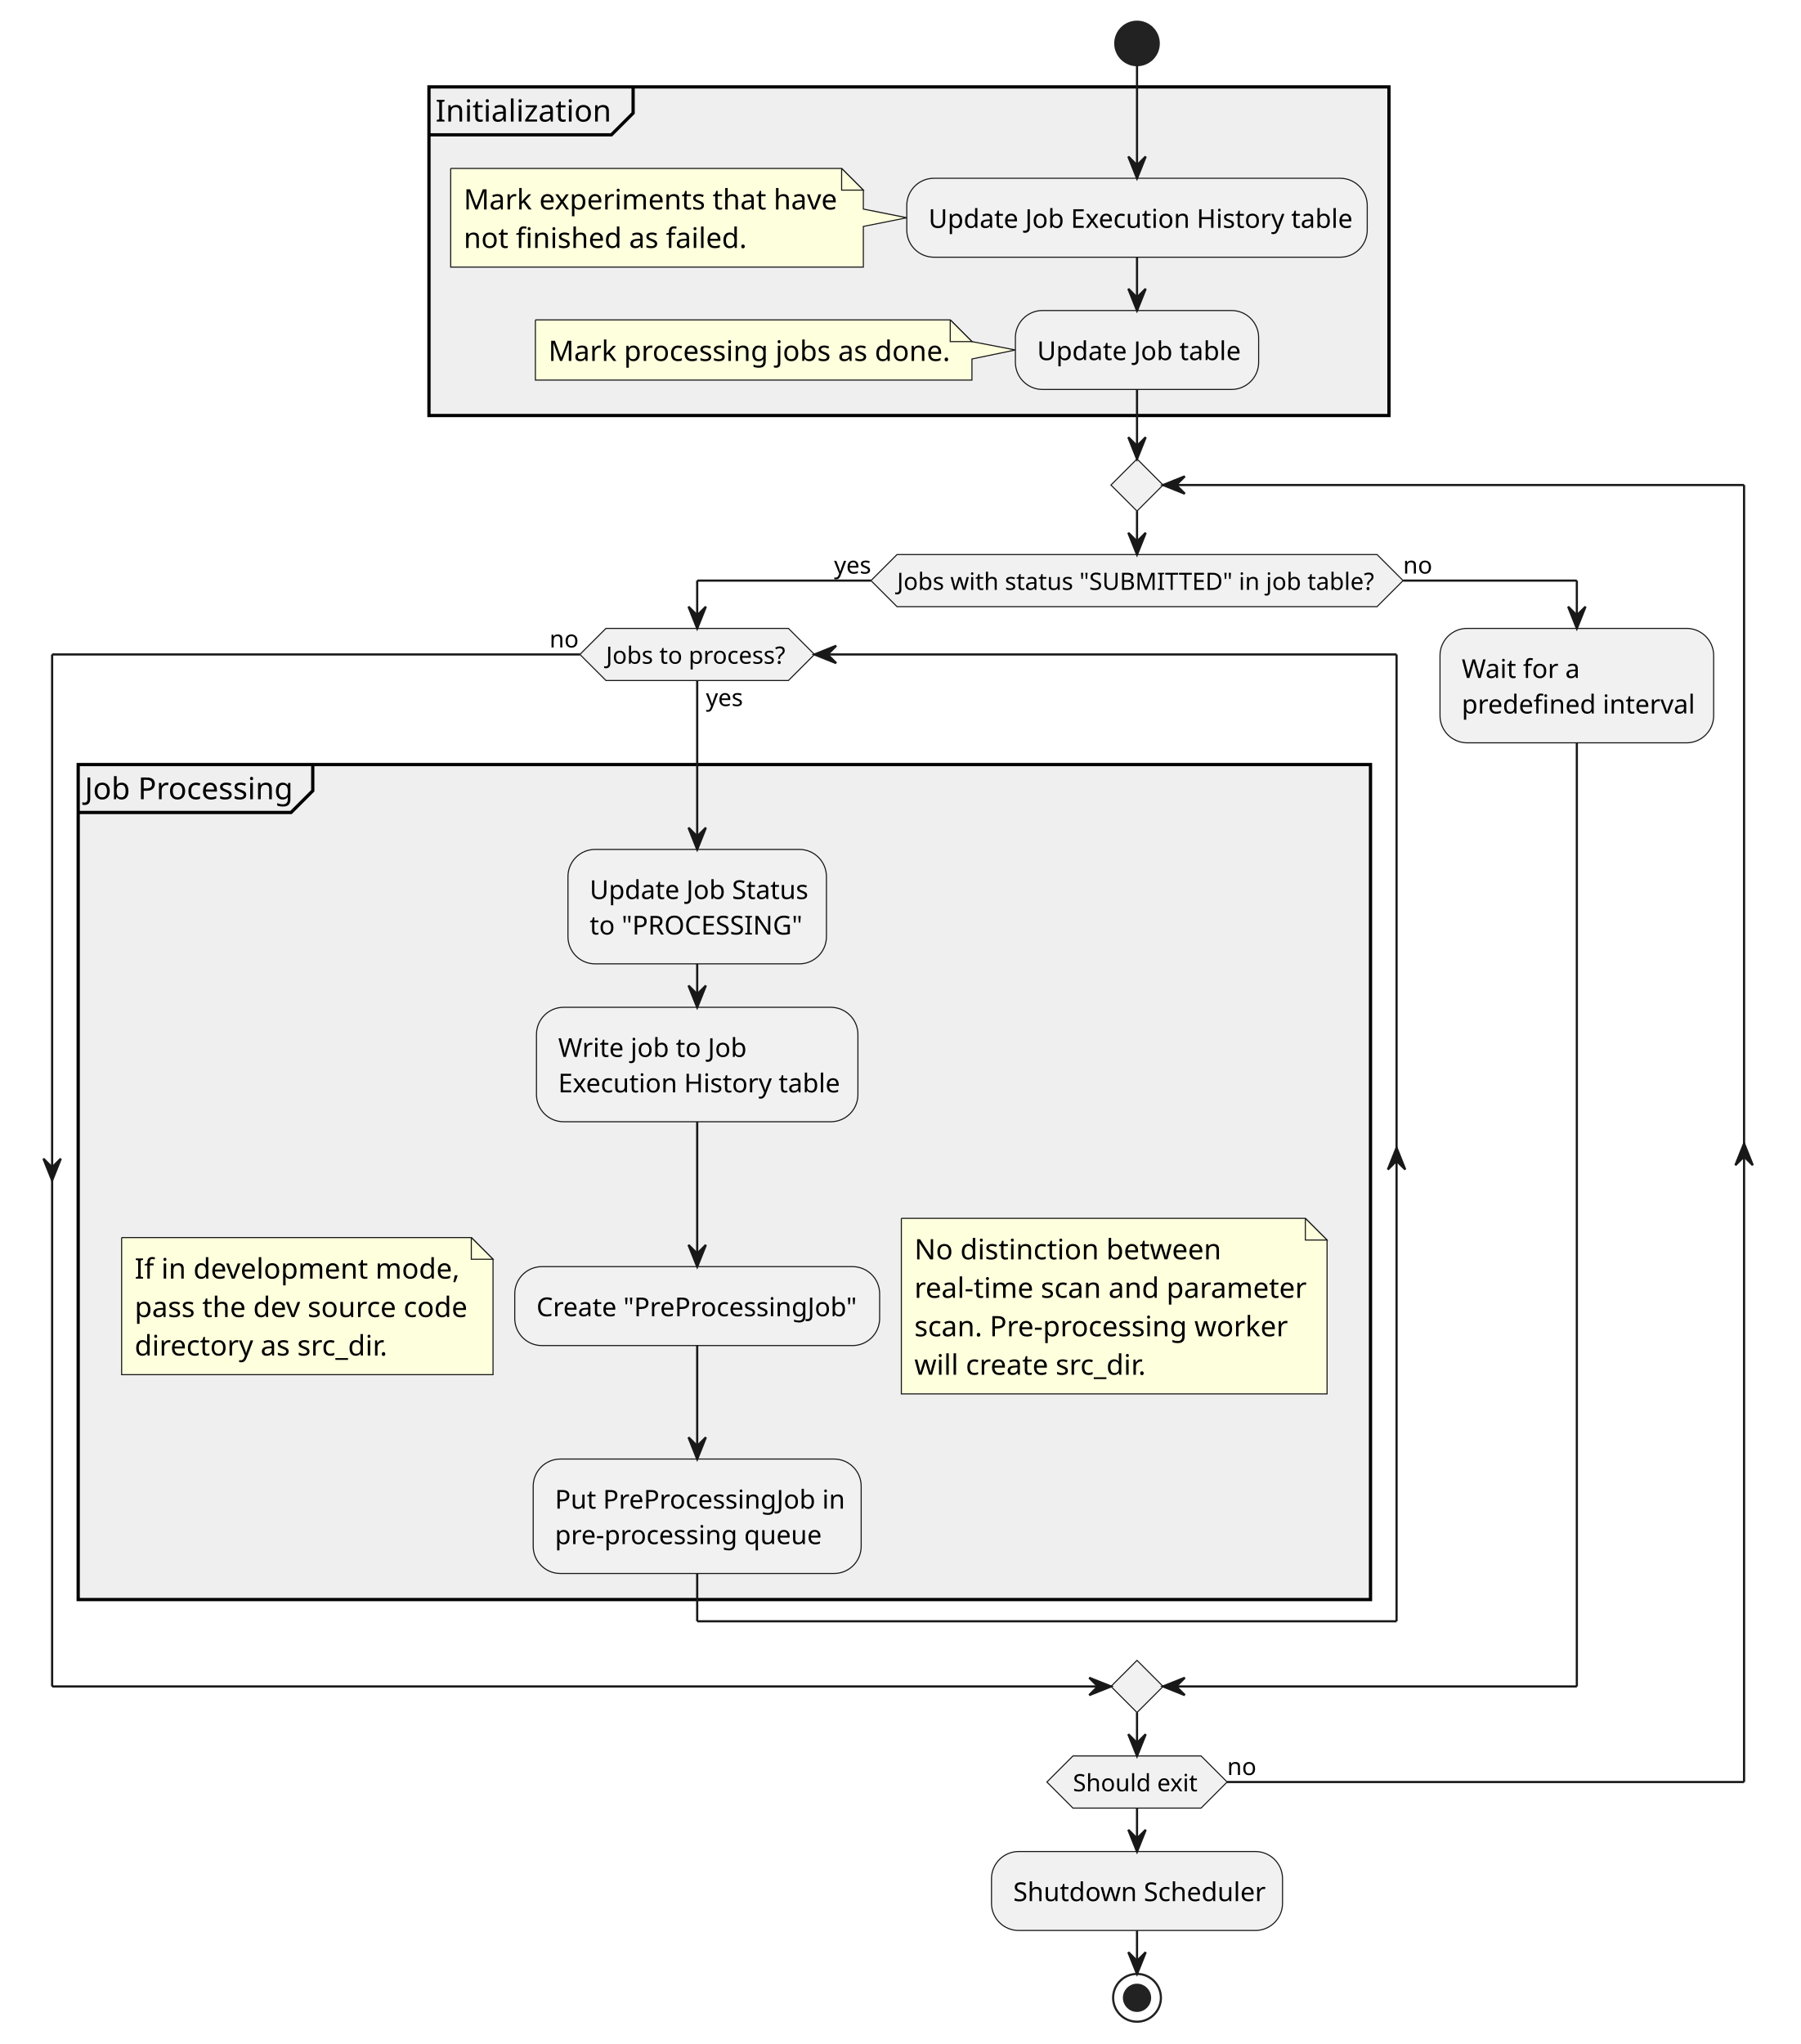
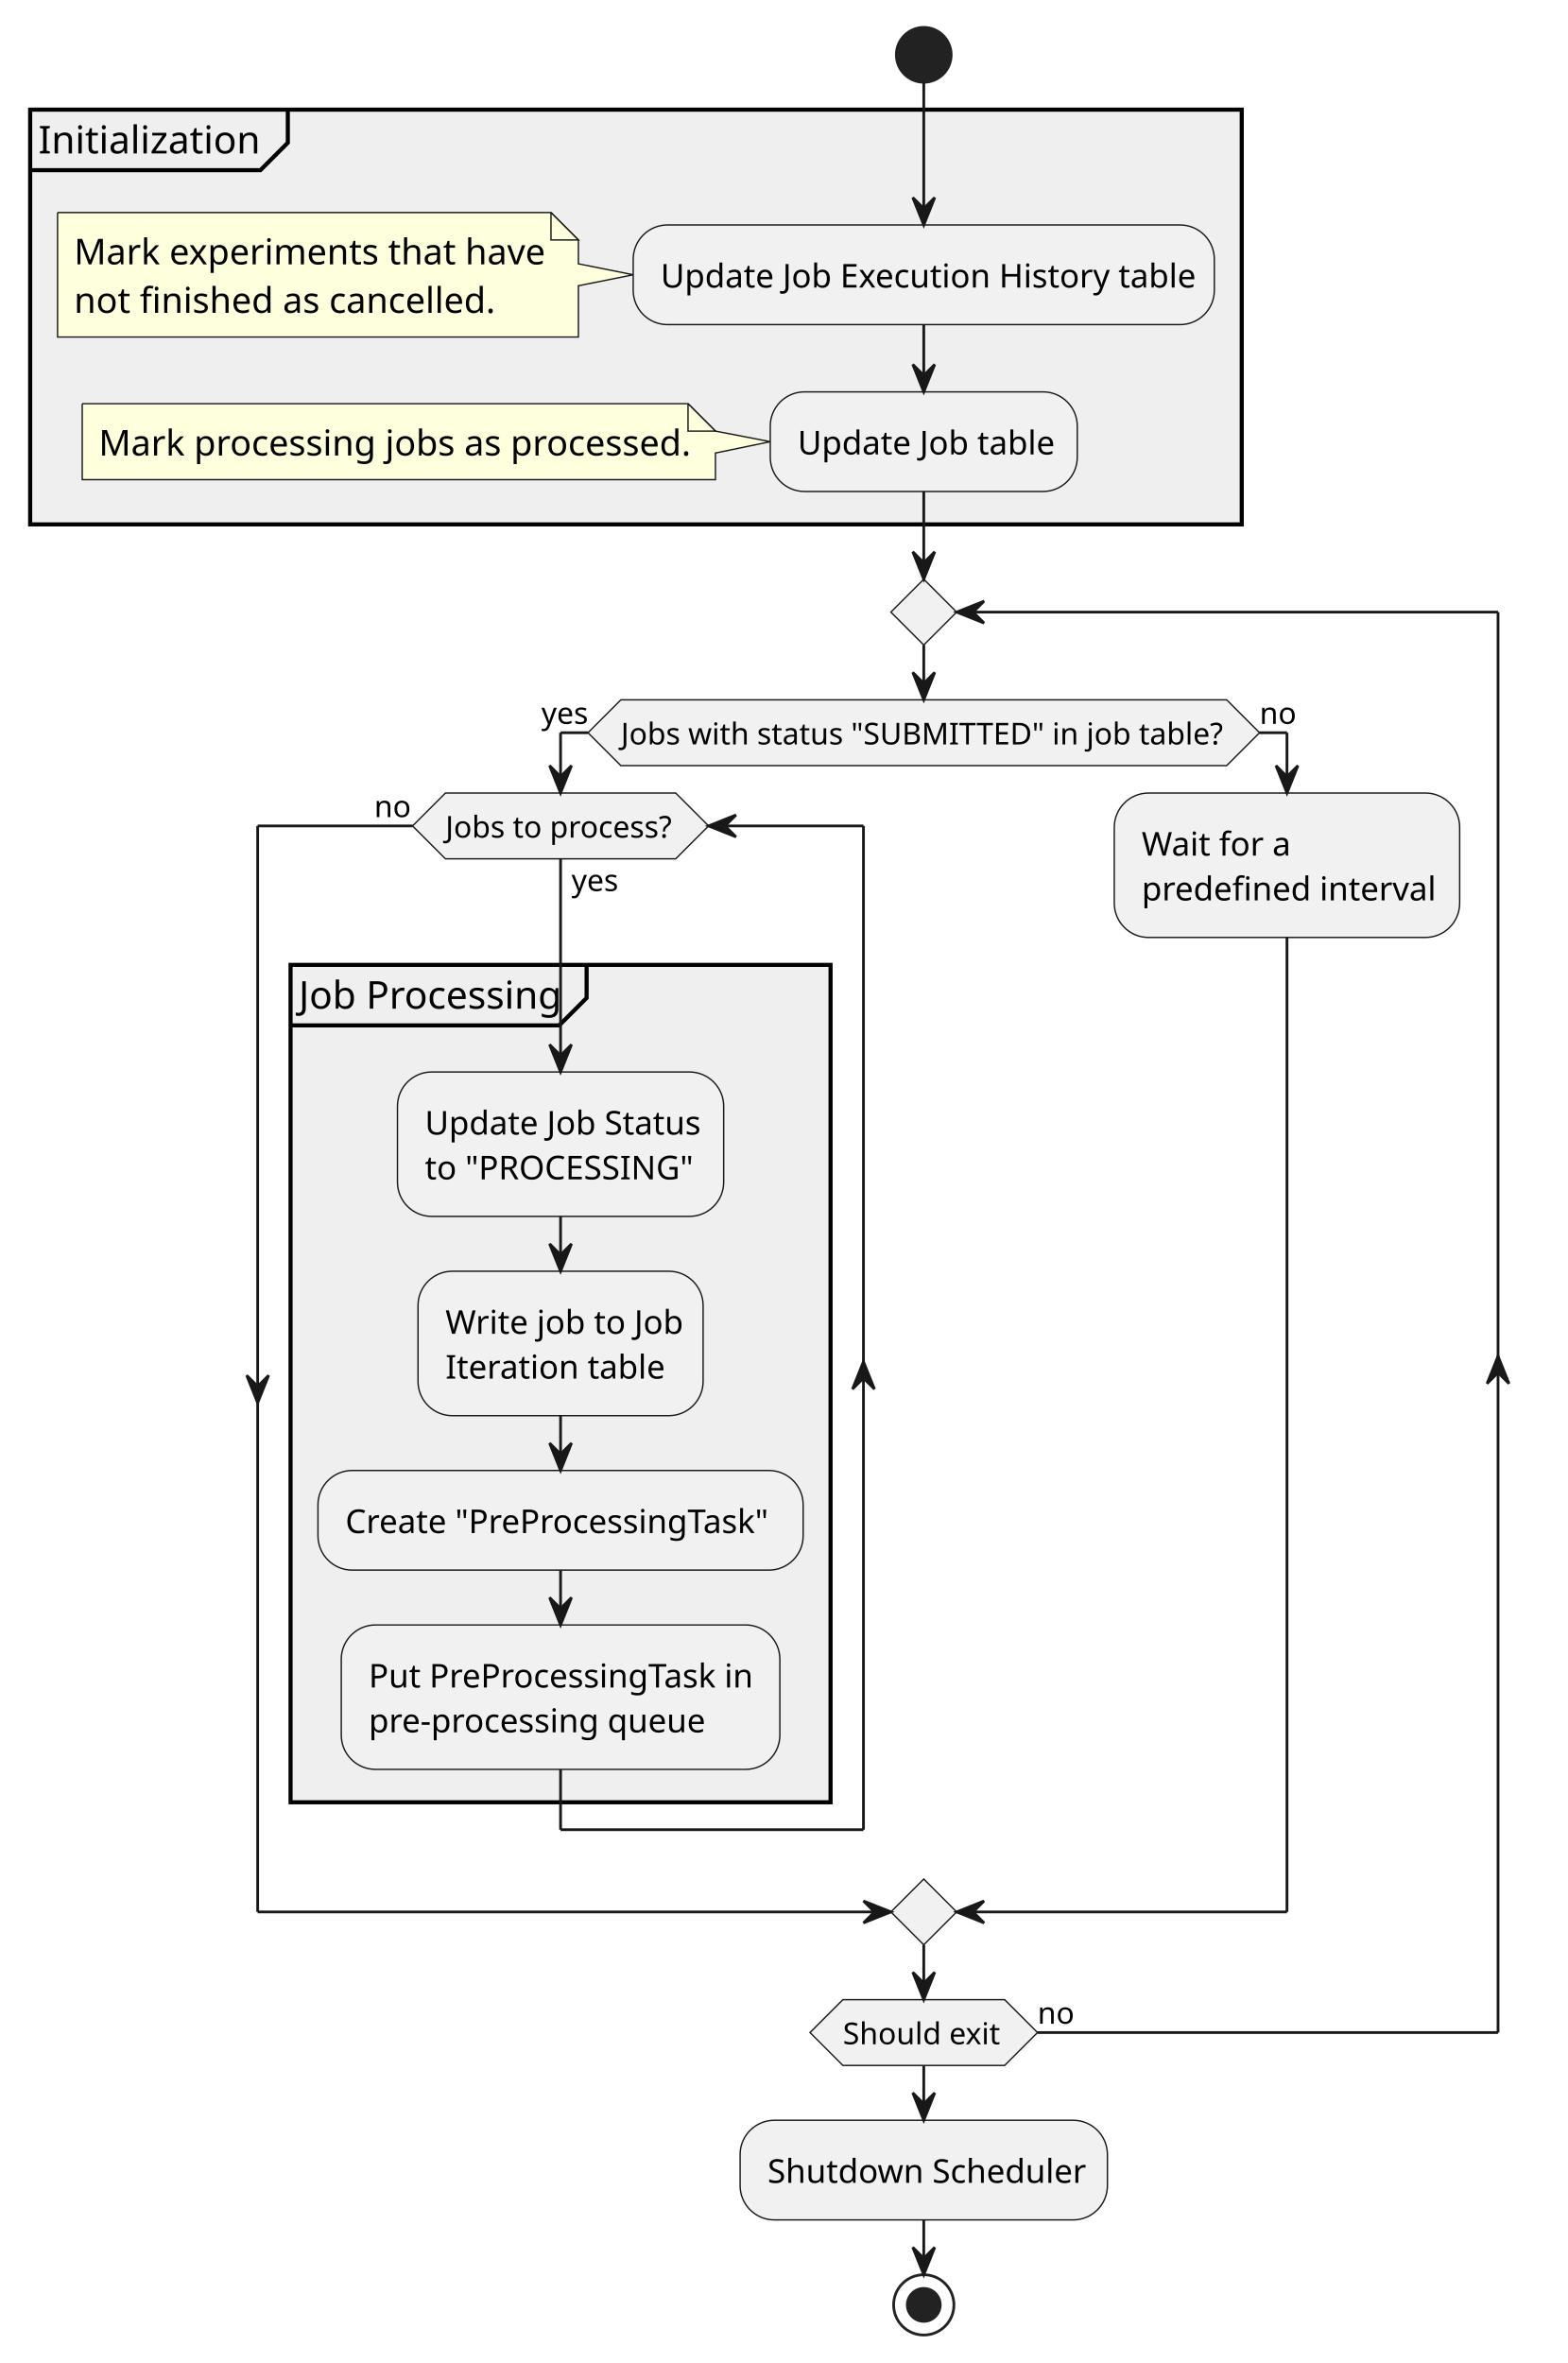
- <svg xmlns="http://www.w3.org/2000/svg" contentStyleType="text/css" height="941px" preserveAspectRatio="none" style="width:829px;height:941px;background:#FFFFFF;" version="1.1" viewBox="0 0 829 941" width="829px" zoomAndPan="magnify">
+ <svg xmlns="http://www.w3.org/2000/svg" contentStyleType="text/css" height="862px" preserveAspectRatio="none" style="width:572px;height:862px;background:#FFFFFF;" version="1.1" viewBox="0 0 572 862" width="572px" zoomAndPan="magnify">
  <defs />
  <g>
-     <ellipse cx="523.5" cy="20" fill="#222222" rx="10" ry="10" style="stroke:#222222;stroke-width:1.0;" />
-     <rect fill="#000000" fill-opacity="0.063" height="151.29" style="stroke:#000000;stroke-width:1.5;" width="442" x="197.5" y="40" />
-     <path d="M291.5,40 L291.5,52.068 L281.5,62.068 L197.5,62.068 " fill="none" style="stroke:#000000;stroke-width:1.5;" />
-     <text fill="#000000" font-family="sans-serif" font-size="14" lengthAdjust="spacing" textLength="84" x="200.5" y="55.966">Initialization</text>
-     <path d="M207.5,77.534 L207.5,122.946 A0,0 0 0 0 207.5,122.946 L397.5,122.946 A0,0 0 0 0 397.5,122.946 L397.5,104.24 L417.5,100.24 L397.5,96.24 L397.5,87.534 L387.5,77.534 L207.5,77.534 A0,0 0 0 0 207.5,77.534 " fill="#FEFFDD" style="stroke:#181818;stroke-width:0.5;" />
-     <path d="M387.5,77.534 L387.5,87.534 L397.5,87.534 L387.5,77.534 " fill="#FEFFDD" style="stroke:#181818;stroke-width:0.5;" />
-     <text fill="#000000" font-family="sans-serif" font-size="13" lengthAdjust="spacing" textLength="169" x="213.5" y="96.431">Mark experiments that have</text>
-     <text fill="#000000" font-family="sans-serif" font-size="13" lengthAdjust="spacing" textLength="125" x="213.5" y="114.137">not finished as failed.</text>
-     <rect fill="#F1F1F1" height="36.344" rx="12.5" ry="12.5" style="stroke:#181818;stroke-width:0.5;" width="212" x="417.5" y="82.068" />
-     <text fill="#000000" font-family="sans-serif" font-size="12" lengthAdjust="spacing" textLength="192" x="427.5" y="104.896">Update Job Execution History table</text>
-     <path d="M246.5,147.265 L246.5,174.971 A0,0 0 0 0 246.5,174.971 L447.5,174.971 A0,0 0 0 0 447.5,174.971 L447.5,165.265 L467.5,161.118 L447.5,157.265 L447.5,157.265 L437.5,147.265 L246.5,147.265 A0,0 0 0 0 246.5,147.265 " fill="#FEFFDD" style="stroke:#181818;stroke-width:0.5;" />
-     <path d="M437.5,147.265 L437.5,157.265 L447.5,157.265 L437.5,147.265 " fill="#FEFFDD" style="stroke:#181818;stroke-width:0.5;" />
-     <text fill="#000000" font-family="sans-serif" font-size="13" lengthAdjust="spacing" textLength="180" x="252.5" y="166.162">Mark processing jobs as done.</text>
-     <rect fill="#F1F1F1" height="36.344" rx="12.5" ry="12.5" style="stroke:#181818;stroke-width:0.5;" width="112" x="467.5" y="142.946" />
-     <text fill="#000000" font-family="sans-serif" font-size="12" lengthAdjust="spacing" textLength="92" x="477.5" y="165.774">Update Job table</text>
-     <polygon fill="#F1F1F1" points="413,255.29,634,255.29,646,267.29,634,279.29,413,279.29,401,267.29,413,255.29" style="stroke:#181818;stroke-width:0.5;" />
-     <text fill="#000000" font-family="sans-serif" font-size="11" lengthAdjust="spacing" textLength="221" x="413" y="271.558">Jobs with status "SUBMITTED" in job table?</text>
-     <text fill="#000000" font-family="sans-serif" font-size="11" lengthAdjust="spacing" textLength="17" x="384" y="264.067">yes</text>
-     <text fill="#000000" font-family="sans-serif" font-size="11" lengthAdjust="spacing" textLength="14" x="646" y="264.067">no</text>
-     <rect fill="#000000" fill-opacity="0.063" height="384.414" style="stroke:#000000;stroke-width:1.5;" width="595" x="36" y="351.978" />
-     <path d="M144,351.978 L144,364.046 L134,374.046 L36,374.046 " fill="none" style="stroke:#000000;stroke-width:1.5;" />
-     <text fill="#000000" font-family="sans-serif" font-size="14" lengthAdjust="spacing" textLength="98" x="39" y="367.944">Job Processing</text>
-     <rect fill="#F1F1F1" height="52.688" rx="12.5" ry="12.5" style="stroke:#181818;stroke-width:0.5;" width="119" x="261.5" y="391.046" />
-     <text fill="#000000" font-family="sans-serif" font-size="12" lengthAdjust="spacing" textLength="99" x="271.5" y="413.874">Update Job Status</text>
-     <text fill="#000000" font-family="sans-serif" font-size="12" lengthAdjust="spacing" textLength="98" x="271.5" y="430.219">to "PROCESSING"</text>
-     <rect fill="#F1F1F1" height="52.688" rx="12.5" ry="12.5" style="stroke:#181818;stroke-width:0.5;" width="148" x="247" y="463.735" />
-     <text fill="#000000" font-family="sans-serif" font-size="12" lengthAdjust="spacing" textLength="84" x="257" y="486.563">Write job to Job</text>
-     <text fill="#000000" font-family="sans-serif" font-size="12" lengthAdjust="spacing" textLength="128" x="257" y="502.907">Execution History table</text>
-     <path d="M56,569.733 L56,632.851 L227,632.851 L227,579.733 L217,569.733 L56,569.733 " fill="#FEFFDD" style="stroke:#181818;stroke-width:0.5;" />
-     <path d="M217,569.733 L217,579.733 L227,579.733 L217,569.733 " fill="#FEFFDD" style="stroke:#181818;stroke-width:0.5;" />
-     <text fill="#000000" font-family="sans-serif" font-size="13" lengthAdjust="spacing" textLength="146" x="62" y="588.63">If in development mode,</text>
-     <text fill="#000000" font-family="sans-serif" font-size="13" lengthAdjust="spacing" textLength="150" x="62" y="606.336">pass the dev source code</text>
-     <text fill="#000000" font-family="sans-serif" font-size="13" lengthAdjust="spacing" textLength="115" x="62" y="624.042">directory as src_dir.</text>
-     <path d="M415,560.88 L415,641.704 L611,641.704 L611,570.88 L601,560.88 L415,560.88 " fill="#FEFFDD" style="stroke:#181818;stroke-width:0.5;" />
-     <path d="M601,560.88 L601,570.88 L611,570.88 L601,560.88 " fill="#FEFFDD" style="stroke:#181818;stroke-width:0.5;" />
-     <text fill="#000000" font-family="sans-serif" font-size="13" lengthAdjust="spacing" textLength="139" x="421" y="579.777">No distinction between</text>
-     <text fill="#000000" font-family="sans-serif" font-size="13" lengthAdjust="spacing" textLength="175" x="421" y="597.483">real-time scan and parameter</text>
-     <text fill="#000000" font-family="sans-serif" font-size="13" lengthAdjust="spacing" textLength="167" x="421" y="615.189">scan. Pre-processing worker</text>
-     <text fill="#000000" font-family="sans-serif" font-size="13" lengthAdjust="spacing" textLength="104" x="421" y="632.895">will create src_dir.</text>
-     <rect fill="#F1F1F1" height="36.344" rx="12.5" ry="12.5" style="stroke:#181818;stroke-width:0.5;" width="168" x="237" y="583.12" />
-     <text fill="#000000" font-family="sans-serif" font-size="12" lengthAdjust="spacing" textLength="148" x="247" y="605.948">Create "PreProcessingJob"</text>
-     <rect fill="#F1F1F1" height="52.688" rx="12.5" ry="12.5" style="stroke:#181818;stroke-width:0.5;" width="151" x="245.5" y="671.704" />
-     <text fill="#000000" font-family="sans-serif" font-size="12" lengthAdjust="spacing" textLength="131" x="255.5" y="694.532">Put PreProcessingJob in</text>
-     <text fill="#000000" font-family="sans-serif" font-size="12" lengthAdjust="spacing" textLength="122" x="255.5" y="710.876">pre-processing queue</text>
-     <polygon fill="#F1F1F1" points="279,289.29,363,289.29,375,301.29,363,313.29,279,313.29,267,301.29,279,289.29" style="stroke:#181818;stroke-width:0.5;" />
-     <text fill="#000000" font-family="sans-serif" font-size="11" lengthAdjust="spacing" textLength="17" x="325" y="325.049">yes</text>
-     <text fill="#000000" font-family="sans-serif" font-size="11" lengthAdjust="spacing" textLength="84" x="279" y="305.558">Jobs to process?</text>
-     <text fill="#000000" font-family="sans-serif" font-size="11" lengthAdjust="spacing" textLength="14" x="253" y="298.067">no</text>
-     <rect fill="#F1F1F1" height="52.688" rx="12.5" ry="12.5" style="stroke:#181818;stroke-width:0.5;" width="126" x="663" y="289.29" />
-     <text fill="#000000" font-family="sans-serif" font-size="12" lengthAdjust="spacing" textLength="54" x="673" y="312.118">Wait for a</text>
-     <text fill="#000000" font-family="sans-serif" font-size="12" lengthAdjust="spacing" textLength="106" x="673" y="328.462">predefined interval</text>
-     <polygon fill="#F1F1F1" points="523.5,764.392,535.5,776.392,523.5,788.392,511.5,776.392,523.5,764.392" style="stroke:#181818;stroke-width:0.5;" />
-     <polygon fill="#F1F1F1" points="523.5,211.29,535.5,223.29,523.5,235.29,511.5,223.29,523.5,211.29" style="stroke:#181818;stroke-width:0.5;" />
-     <polygon fill="#F1F1F1" points="494,808.392,553,808.392,565,820.392,553,832.392,494,832.392,482,820.392,494,808.392" style="stroke:#181818;stroke-width:0.5;" />
-     <text fill="#000000" font-family="sans-serif" font-size="11" lengthAdjust="spacing" textLength="59" x="494" y="824.66">Should exit</text>
-     <text fill="#000000" font-family="sans-serif" font-size="11" lengthAdjust="spacing" textLength="14" x="565" y="817.169">no</text>
-     <rect fill="#F1F1F1" height="36.344" rx="12.5" ry="12.5" style="stroke:#181818;stroke-width:0.5;" width="134" x="456.5" y="852.392" />
-     <text fill="#000000" font-family="sans-serif" font-size="12" lengthAdjust="spacing" textLength="114" x="466.5" y="875.22">Shutdown Scheduler</text>
-     <ellipse cx="523.5" cy="919.736" fill="none" rx="11" ry="11" style="stroke:#222222;stroke-width:1.0;" />
-     <ellipse cx="523.5" cy="919.736" fill="#222222" rx="6" ry="6" style="stroke:#222222;stroke-width:1.0;" />
-     <line style="stroke:#181818;stroke-width:1.0;" x1="523.5" x2="523.5" y1="118.412" y2="142.946" />
-     <polygon fill="#181818" points="519.5,132.946,523.5,142.946,527.5,132.946,523.5,136.946" style="stroke:#181818;stroke-width:1.0;" />
-     <line style="stroke:#181818;stroke-width:1.0;" x1="523.5" x2="523.5" y1="30" y2="82.068" />
-     <polygon fill="#181818" points="519.5,72.068,523.5,82.068,527.5,72.068,523.5,76.068" style="stroke:#181818;stroke-width:1.0;" />
-     <line style="stroke:#181818;stroke-width:1.0;" x1="321" x2="321" y1="443.735" y2="463.735" />
-     <polygon fill="#181818" points="317,453.735,321,463.735,325,453.735,321,457.735" style="stroke:#181818;stroke-width:1.0;" />
-     <line style="stroke:#181818;stroke-width:1.0;" x1="321" x2="321" y1="516.423" y2="583.12" />
-     <polygon fill="#181818" points="317,573.12,321,583.12,325,573.12,321,577.12" style="stroke:#181818;stroke-width:1.0;" />
-     <line style="stroke:#181818;stroke-width:1.0;" x1="321" x2="321" y1="619.464" y2="671.704" />
-     <polygon fill="#181818" points="317,661.704,321,671.704,325,661.704,321,665.704" style="stroke:#181818;stroke-width:1.0;" />
-     <line style="stroke:#181818;stroke-width:1.0;" x1="321" x2="321" y1="313.29" y2="391.046" />
-     <polygon fill="#181818" points="317,381.046,321,391.046,325,381.046,321,385.046" style="stroke:#181818;stroke-width:1.0;" />
-     <line style="stroke:#181818;stroke-width:1.0;" x1="321" x2="321" y1="724.392" y2="746.392" />
-     <line style="stroke:#181818;stroke-width:1.0;" x1="321" x2="643" y1="746.392" y2="746.392" />
-     <polygon fill="#181818" points="639,538.423,643,528.423,647,538.423,643,534.423" style="stroke:#181818;stroke-width:1.0;" />
-     <line style="stroke:#181818;stroke-width:1.0;" x1="643" x2="643" y1="301.29" y2="746.392" />
-     <line style="stroke:#181818;stroke-width:1.0;" x1="643" x2="375" y1="301.29" y2="301.29" />
-     <polygon fill="#181818" points="385,297.29,375,301.29,385,305.29,381,301.29" style="stroke:#181818;stroke-width:1.0;" />
-     <line style="stroke:#181818;stroke-width:1.0;" x1="267" x2="24" y1="301.29" y2="301.29" />
-     <polygon fill="#181818" points="20,533.423,24,543.423,28,533.423,24,537.423" style="stroke:#181818;stroke-width:1.0;" />
-     <line style="stroke:#181818;stroke-width:1.0;" x1="24" x2="24" y1="301.29" y2="776.392" />
-     <line style="stroke:#181818;stroke-width:1.0;" x1="24" x2="511.5" y1="776.392" y2="776.392" />
-     <polygon fill="#181818" points="501.5,772.392,511.5,776.392,501.5,780.392,505.5,776.392" style="stroke:#181818;stroke-width:1.0;" />
-     <line style="stroke:#181818;stroke-width:1.0;" x1="401" x2="321" y1="267.29" y2="267.29" />
-     <line style="stroke:#181818;stroke-width:1.0;" x1="321" x2="321" y1="267.29" y2="289.29" />
-     <polygon fill="#181818" points="317,279.29,321,289.29,325,279.29,321,283.29" style="stroke:#181818;stroke-width:1.0;" />
-     <line style="stroke:#181818;stroke-width:1.0;" x1="646" x2="726" y1="267.29" y2="267.29" />
-     <line style="stroke:#181818;stroke-width:1.0;" x1="726" x2="726" y1="267.29" y2="289.29" />
-     <polygon fill="#181818" points="722,279.29,726,289.29,730,279.29,726,283.29" style="stroke:#181818;stroke-width:1.0;" />
-     <line style="stroke:#181818;stroke-width:1.0;" x1="726" x2="726" y1="341.978" y2="776.392" />
-     <line style="stroke:#181818;stroke-width:1.0;" x1="726" x2="535.5" y1="776.392" y2="776.392" />
-     <polygon fill="#181818" points="545.5,772.392,535.5,776.392,545.5,780.392,541.5,776.392" style="stroke:#181818;stroke-width:1.0;" />
-     <line style="stroke:#181818;stroke-width:1.0;" x1="523.5" x2="523.5" y1="235.29" y2="255.29" />
-     <polygon fill="#181818" points="519.5,245.29,523.5,255.29,527.5,245.29,523.5,249.29" style="stroke:#181818;stroke-width:1.0;" />
-     <line style="stroke:#181818;stroke-width:1.0;" x1="565" x2="803" y1="820.392" y2="820.392" />
-     <polygon fill="#181818" points="799,536.423,803,526.423,807,536.423,803,532.423" style="stroke:#181818;stroke-width:1.0;" />
-     <line style="stroke:#181818;stroke-width:1.0;" x1="803" x2="803" y1="223.29" y2="820.392" />
-     <line style="stroke:#181818;stroke-width:1.0;" x1="803" x2="535.5" y1="223.29" y2="223.29" />
-     <polygon fill="#181818" points="545.5,219.29,535.5,223.29,545.5,227.29,541.5,223.29" style="stroke:#181818;stroke-width:1.0;" />
-     <line style="stroke:#181818;stroke-width:1.0;" x1="523.5" x2="523.5" y1="788.392" y2="808.392" />
-     <polygon fill="#181818" points="519.5,798.392,523.5,808.392,527.5,798.392,523.5,802.392" style="stroke:#181818;stroke-width:1.0;" />
-     <line style="stroke:#181818;stroke-width:1.0;" x1="523.5" x2="523.5" y1="179.29" y2="211.29" />
-     <polygon fill="#181818" points="519.5,201.29,523.5,211.29,527.5,201.29,523.5,205.29" style="stroke:#181818;stroke-width:1.0;" />
-     <line style="stroke:#181818;stroke-width:1.0;" x1="523.5" x2="523.5" y1="832.392" y2="852.392" />
-     <polygon fill="#181818" points="519.5,842.392,523.5,852.392,527.5,842.392,523.5,846.392" style="stroke:#181818;stroke-width:1.0;" />
-     <line style="stroke:#181818;stroke-width:1.0;" x1="523.5" x2="523.5" y1="888.736" y2="908.736" />
-     <polygon fill="#181818" points="519.5,898.736,523.5,908.736,527.5,898.736,523.5,902.736" style="stroke:#181818;stroke-width:1.0;" />
+     <ellipse cx="337" cy="20" fill="#222222" rx="10" ry="10" style="stroke:#222222;stroke-width:1.0;" />
+     <rect fill="#000000" fill-opacity="0.063" height="151.29" style="stroke:#000000;stroke-width:1.5;" width="442" x="11" y="40" />
+     <path d="M105,40 L105,52.068 L95,62.068 L11,62.068 " fill="none" style="stroke:#000000;stroke-width:1.5;" />
+     <text fill="#000000" font-family="sans-serif" font-size="14" lengthAdjust="spacing" textLength="84" x="14" y="55.966">Initialization</text>
+     <path d="M21,77.534 L21,122.946 A0,0 0 0 0 21,122.946 L211,122.946 A0,0 0 0 0 211,122.946 L211,104.24 L231,100.24 L211,96.24 L211,87.534 L201,77.534 L21,77.534 A0,0 0 0 0 21,77.534 " fill="#FEFFDD" style="stroke:#181818;stroke-width:0.5;" />
+     <path d="M201,77.534 L201,87.534 L211,87.534 L201,77.534 " fill="#FEFFDD" style="stroke:#181818;stroke-width:0.5;" />
+     <text fill="#000000" font-family="sans-serif" font-size="13" lengthAdjust="spacing" textLength="169" x="27" y="96.431">Mark experiments that have</text>
+     <text fill="#000000" font-family="sans-serif" font-size="13" lengthAdjust="spacing" textLength="148" x="27" y="114.137">not finished as cancelled.</text>
+     <rect fill="#F1F1F1" height="36.344" rx="12.5" ry="12.5" style="stroke:#181818;stroke-width:0.5;" width="212" x="231" y="82.068" />
+     <text fill="#000000" font-family="sans-serif" font-size="12" lengthAdjust="spacing" textLength="192" x="241" y="104.896">Update Job Execution History table</text>
+     <path d="M30,147.265 L30,174.971 A0,0 0 0 0 30,174.971 L261,174.971 A0,0 0 0 0 261,174.971 L261,165.265 L281,161.118 L261,157.265 L261,157.265 L251,147.265 L30,147.265 A0,0 0 0 0 30,147.265 " fill="#FEFFDD" style="stroke:#181818;stroke-width:0.5;" />
+     <path d="M251,147.265 L251,157.265 L261,157.265 L251,147.265 " fill="#FEFFDD" style="stroke:#181818;stroke-width:0.5;" />
+     <text fill="#000000" font-family="sans-serif" font-size="13" lengthAdjust="spacing" textLength="210" x="36" y="166.162">Mark processing jobs as processed.</text>
+     <rect fill="#F1F1F1" height="36.344" rx="12.5" ry="12.5" style="stroke:#181818;stroke-width:0.5;" width="112" x="281" y="142.946" />
+     <text fill="#000000" font-family="sans-serif" font-size="12" lengthAdjust="spacing" textLength="92" x="291" y="165.774">Update Job table</text>
+     <polygon fill="#F1F1F1" points="226.5,255.29,447.5,255.29,459.5,267.29,447.5,279.29,226.5,279.29,214.5,267.29,226.5,255.29" style="stroke:#181818;stroke-width:0.5;" />
+     <text fill="#000000" font-family="sans-serif" font-size="11" lengthAdjust="spacing" textLength="221" x="226.5" y="271.558">Jobs with status "SUBMITTED" in job table?</text>
+     <text fill="#000000" font-family="sans-serif" font-size="11" lengthAdjust="spacing" textLength="17" x="197.5" y="264.067">yes</text>
+     <text fill="#000000" font-family="sans-serif" font-size="11" lengthAdjust="spacing" textLength="14" x="459.5" y="264.067">no</text>
+     <rect fill="#000000" fill-opacity="0.063" height="305.477" style="stroke:#000000;stroke-width:1.5;" width="197" x="106" y="351.978" />
+     <path d="M214,351.978 L214,364.046 L204,374.046 L106,374.046 " fill="none" style="stroke:#000000;stroke-width:1.5;" />
+     <text fill="#000000" font-family="sans-serif" font-size="14" lengthAdjust="spacing" textLength="98" x="109" y="367.944">Job Processing</text>
+     <rect fill="#F1F1F1" height="52.688" rx="12.5" ry="12.5" style="stroke:#181818;stroke-width:0.5;" width="119" x="145" y="391.046" />
+     <text fill="#000000" font-family="sans-serif" font-size="12" lengthAdjust="spacing" textLength="99" x="155" y="413.874">Update Job Status</text>
+     <text fill="#000000" font-family="sans-serif" font-size="12" lengthAdjust="spacing" textLength="98" x="155" y="430.219">to "PROCESSING"</text>
+     <rect fill="#F1F1F1" height="52.688" rx="12.5" ry="12.5" style="stroke:#181818;stroke-width:0.5;" width="104" x="152.5" y="463.735" />
+     <text fill="#000000" font-family="sans-serif" font-size="12" lengthAdjust="spacing" textLength="84" x="162.5" y="486.563">Write job to Job</text>
+     <text fill="#000000" font-family="sans-serif" font-size="12" lengthAdjust="spacing" textLength="79" x="162.5" y="502.907">Iteration table</text>
+     <rect fill="#F1F1F1" height="36.344" rx="12.5" ry="12.5" style="stroke:#181818;stroke-width:0.5;" width="177" x="116" y="536.423" />
+     <text fill="#000000" font-family="sans-serif" font-size="12" lengthAdjust="spacing" textLength="157" x="126" y="559.251">Create "PreProcessingTask"</text>
+     <rect fill="#F1F1F1" height="52.688" rx="12.5" ry="12.5" style="stroke:#181818;stroke-width:0.5;" width="160" x="124.5" y="592.767" />
+     <text fill="#000000" font-family="sans-serif" font-size="12" lengthAdjust="spacing" textLength="140" x="134.5" y="615.595">Put PreProcessingTask in</text>
+     <text fill="#000000" font-family="sans-serif" font-size="12" lengthAdjust="spacing" textLength="122" x="134.5" y="631.939">pre-processing queue</text>
+     <polygon fill="#F1F1F1" points="162.5,289.29,246.5,289.29,258.5,301.29,246.5,313.29,162.5,313.29,150.5,301.29,162.5,289.29" style="stroke:#181818;stroke-width:0.5;" />
+     <text fill="#000000" font-family="sans-serif" font-size="11" lengthAdjust="spacing" textLength="17" x="208.5" y="325.049">yes</text>
+     <text fill="#000000" font-family="sans-serif" font-size="11" lengthAdjust="spacing" textLength="84" x="162.5" y="305.558">Jobs to process?</text>
+     <text fill="#000000" font-family="sans-serif" font-size="11" lengthAdjust="spacing" textLength="14" x="136.5" y="298.067">no</text>
+     <rect fill="#F1F1F1" height="52.688" rx="12.5" ry="12.5" style="stroke:#181818;stroke-width:0.5;" width="126" x="406.5" y="289.29" />
+     <text fill="#000000" font-family="sans-serif" font-size="12" lengthAdjust="spacing" textLength="54" x="416.5" y="312.118">Wait for a</text>
+     <text fill="#000000" font-family="sans-serif" font-size="12" lengthAdjust="spacing" textLength="106" x="416.5" y="328.462">predefined interval</text>
+     <polygon fill="#F1F1F1" points="337,685.455,349,697.455,337,709.455,325,697.455,337,685.455" style="stroke:#181818;stroke-width:0.5;" />
+     <polygon fill="#F1F1F1" points="337,211.29,349,223.29,337,235.29,325,223.29,337,211.29" style="stroke:#181818;stroke-width:0.5;" />
+     <polygon fill="#F1F1F1" points="307.5,729.455,366.5,729.455,378.5,741.455,366.5,753.455,307.5,753.455,295.5,741.455,307.5,729.455" style="stroke:#181818;stroke-width:0.5;" />
+     <text fill="#000000" font-family="sans-serif" font-size="11" lengthAdjust="spacing" textLength="59" x="307.5" y="745.723">Should exit</text>
+     <text fill="#000000" font-family="sans-serif" font-size="11" lengthAdjust="spacing" textLength="14" x="378.5" y="738.232">no</text>
+     <rect fill="#F1F1F1" height="36.344" rx="12.5" ry="12.5" style="stroke:#181818;stroke-width:0.5;" width="134" x="270" y="773.455" />
+     <text fill="#000000" font-family="sans-serif" font-size="12" lengthAdjust="spacing" textLength="114" x="280" y="796.283">Shutdown Scheduler</text>
+     <ellipse cx="337" cy="840.799" fill="none" rx="11" ry="11" style="stroke:#222222;stroke-width:1.0;" />
+     <ellipse cx="337" cy="840.799" fill="#222222" rx="6" ry="6" style="stroke:#222222;stroke-width:1.0;" />
+     <line style="stroke:#181818;stroke-width:1.0;" x1="337" x2="337" y1="118.412" y2="142.946" />
+     <polygon fill="#181818" points="333,132.946,337,142.946,341,132.946,337,136.946" style="stroke:#181818;stroke-width:1.0;" />
+     <line style="stroke:#181818;stroke-width:1.0;" x1="337" x2="337" y1="30" y2="82.068" />
+     <polygon fill="#181818" points="333,72.068,337,82.068,341,72.068,337,76.068" style="stroke:#181818;stroke-width:1.0;" />
+     <line style="stroke:#181818;stroke-width:1.0;" x1="204.5" x2="204.5" y1="443.735" y2="463.735" />
+     <polygon fill="#181818" points="200.5,453.735,204.5,463.735,208.5,453.735,204.5,457.735" style="stroke:#181818;stroke-width:1.0;" />
+     <line style="stroke:#181818;stroke-width:1.0;" x1="204.5" x2="204.5" y1="516.423" y2="536.423" />
+     <polygon fill="#181818" points="200.5,526.423,204.5,536.423,208.5,526.423,204.5,530.423" style="stroke:#181818;stroke-width:1.0;" />
+     <line style="stroke:#181818;stroke-width:1.0;" x1="204.5" x2="204.5" y1="572.767" y2="592.767" />
+     <polygon fill="#181818" points="200.5,582.767,204.5,592.767,208.5,582.767,204.5,586.767" style="stroke:#181818;stroke-width:1.0;" />
+     <line style="stroke:#181818;stroke-width:1.0;" x1="204.5" x2="204.5" y1="313.29" y2="391.046" />
+     <polygon fill="#181818" points="200.5,381.046,204.5,391.046,208.5,381.046,204.5,385.046" style="stroke:#181818;stroke-width:1.0;" />
+     <line style="stroke:#181818;stroke-width:1.0;" x1="204.5" x2="204.5" y1="645.455" y2="667.455" />
+     <line style="stroke:#181818;stroke-width:1.0;" x1="204.5" x2="315" y1="667.455" y2="667.455" />
+     <polygon fill="#181818" points="311,506.726,315,496.726,319,506.726,315,502.726" style="stroke:#181818;stroke-width:1.0;" />
+     <line style="stroke:#181818;stroke-width:1.0;" x1="315" x2="315" y1="301.29" y2="667.455" />
+     <line style="stroke:#181818;stroke-width:1.0;" x1="315" x2="258.5" y1="301.29" y2="301.29" />
+     <polygon fill="#181818" points="268.5,297.29,258.5,301.29,268.5,305.29,264.5,301.29" style="stroke:#181818;stroke-width:1.0;" />
+     <line style="stroke:#181818;stroke-width:1.0;" x1="150.5" x2="94" y1="301.29" y2="301.29" />
+     <polygon fill="#181818" points="90,501.726,94,511.726,98,501.726,94,505.726" style="stroke:#181818;stroke-width:1.0;" />
+     <line style="stroke:#181818;stroke-width:1.0;" x1="94" x2="94" y1="301.29" y2="697.455" />
+     <line style="stroke:#181818;stroke-width:1.0;" x1="94" x2="325" y1="697.455" y2="697.455" />
+     <polygon fill="#181818" points="315,693.455,325,697.455,315,701.455,319,697.455" style="stroke:#181818;stroke-width:1.0;" />
+     <line style="stroke:#181818;stroke-width:1.0;" x1="214.5" x2="204.5" y1="267.29" y2="267.29" />
+     <line style="stroke:#181818;stroke-width:1.0;" x1="204.5" x2="204.5" y1="267.29" y2="289.29" />
+     <polygon fill="#181818" points="200.5,279.29,204.5,289.29,208.5,279.29,204.5,283.29" style="stroke:#181818;stroke-width:1.0;" />
+     <line style="stroke:#181818;stroke-width:1.0;" x1="459.5" x2="469.5" y1="267.29" y2="267.29" />
+     <line style="stroke:#181818;stroke-width:1.0;" x1="469.5" x2="469.5" y1="267.29" y2="289.29" />
+     <polygon fill="#181818" points="465.5,279.29,469.5,289.29,473.5,279.29,469.5,283.29" style="stroke:#181818;stroke-width:1.0;" />
+     <line style="stroke:#181818;stroke-width:1.0;" x1="469.5" x2="469.5" y1="341.978" y2="697.455" />
+     <line style="stroke:#181818;stroke-width:1.0;" x1="469.5" x2="349" y1="697.455" y2="697.455" />
+     <polygon fill="#181818" points="359,693.455,349,697.455,359,701.455,355,697.455" style="stroke:#181818;stroke-width:1.0;" />
+     <line style="stroke:#181818;stroke-width:1.0;" x1="337" x2="337" y1="235.29" y2="255.29" />
+     <polygon fill="#181818" points="333,245.29,337,255.29,341,245.29,337,249.29" style="stroke:#181818;stroke-width:1.0;" />
+     <line style="stroke:#181818;stroke-width:1.0;" x1="378.5" x2="546.5" y1="741.455" y2="741.455" />
+     <polygon fill="#181818" points="542.5,504.726,546.5,494.726,550.5,504.726,546.5,500.726" style="stroke:#181818;stroke-width:1.0;" />
+     <line style="stroke:#181818;stroke-width:1.0;" x1="546.5" x2="546.5" y1="223.29" y2="741.455" />
+     <line style="stroke:#181818;stroke-width:1.0;" x1="546.5" x2="349" y1="223.29" y2="223.29" />
+     <polygon fill="#181818" points="359,219.29,349,223.29,359,227.29,355,223.29" style="stroke:#181818;stroke-width:1.0;" />
+     <line style="stroke:#181818;stroke-width:1.0;" x1="337" x2="337" y1="709.455" y2="729.455" />
+     <polygon fill="#181818" points="333,719.455,337,729.455,341,719.455,337,723.455" style="stroke:#181818;stroke-width:1.0;" />
+     <line style="stroke:#181818;stroke-width:1.0;" x1="337" x2="337" y1="179.29" y2="211.29" />
+     <polygon fill="#181818" points="333,201.29,337,211.29,341,201.29,337,205.29" style="stroke:#181818;stroke-width:1.0;" />
+     <line style="stroke:#181818;stroke-width:1.0;" x1="337" x2="337" y1="753.455" y2="773.455" />
+     <polygon fill="#181818" points="333,763.455,337,773.455,341,763.455,337,767.455" style="stroke:#181818;stroke-width:1.0;" />
+     <line style="stroke:#181818;stroke-width:1.0;" x1="337" x2="337" y1="809.799" y2="829.799" />
+     <polygon fill="#181818" points="333,819.799,337,829.799,341,819.799,337,823.799" style="stroke:#181818;stroke-width:1.0;" />
  </g>
</svg>
